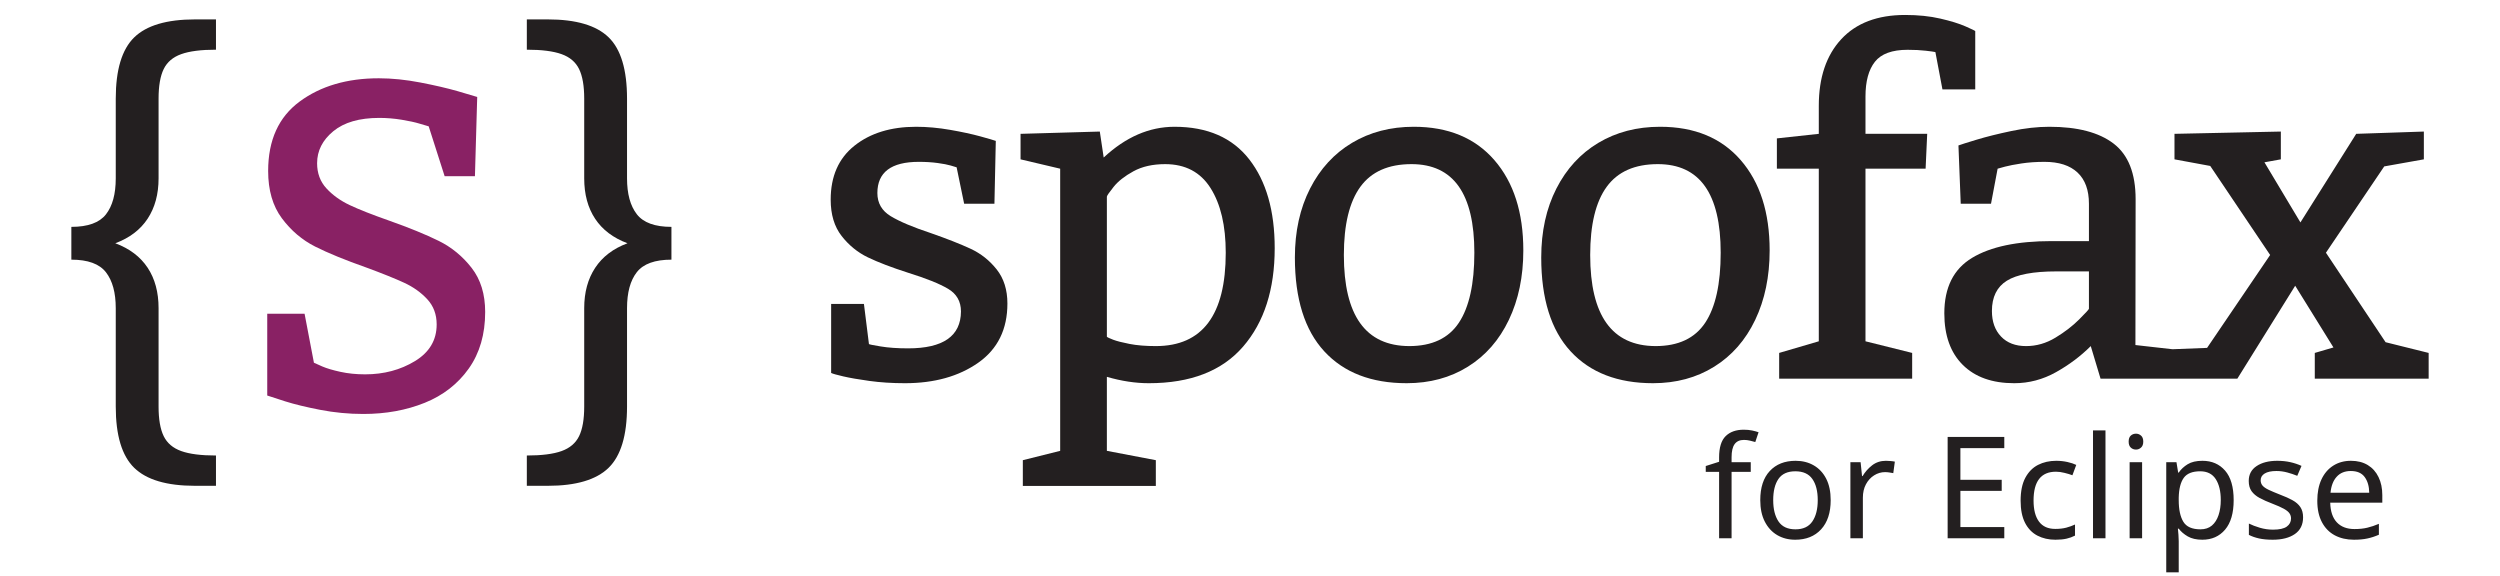
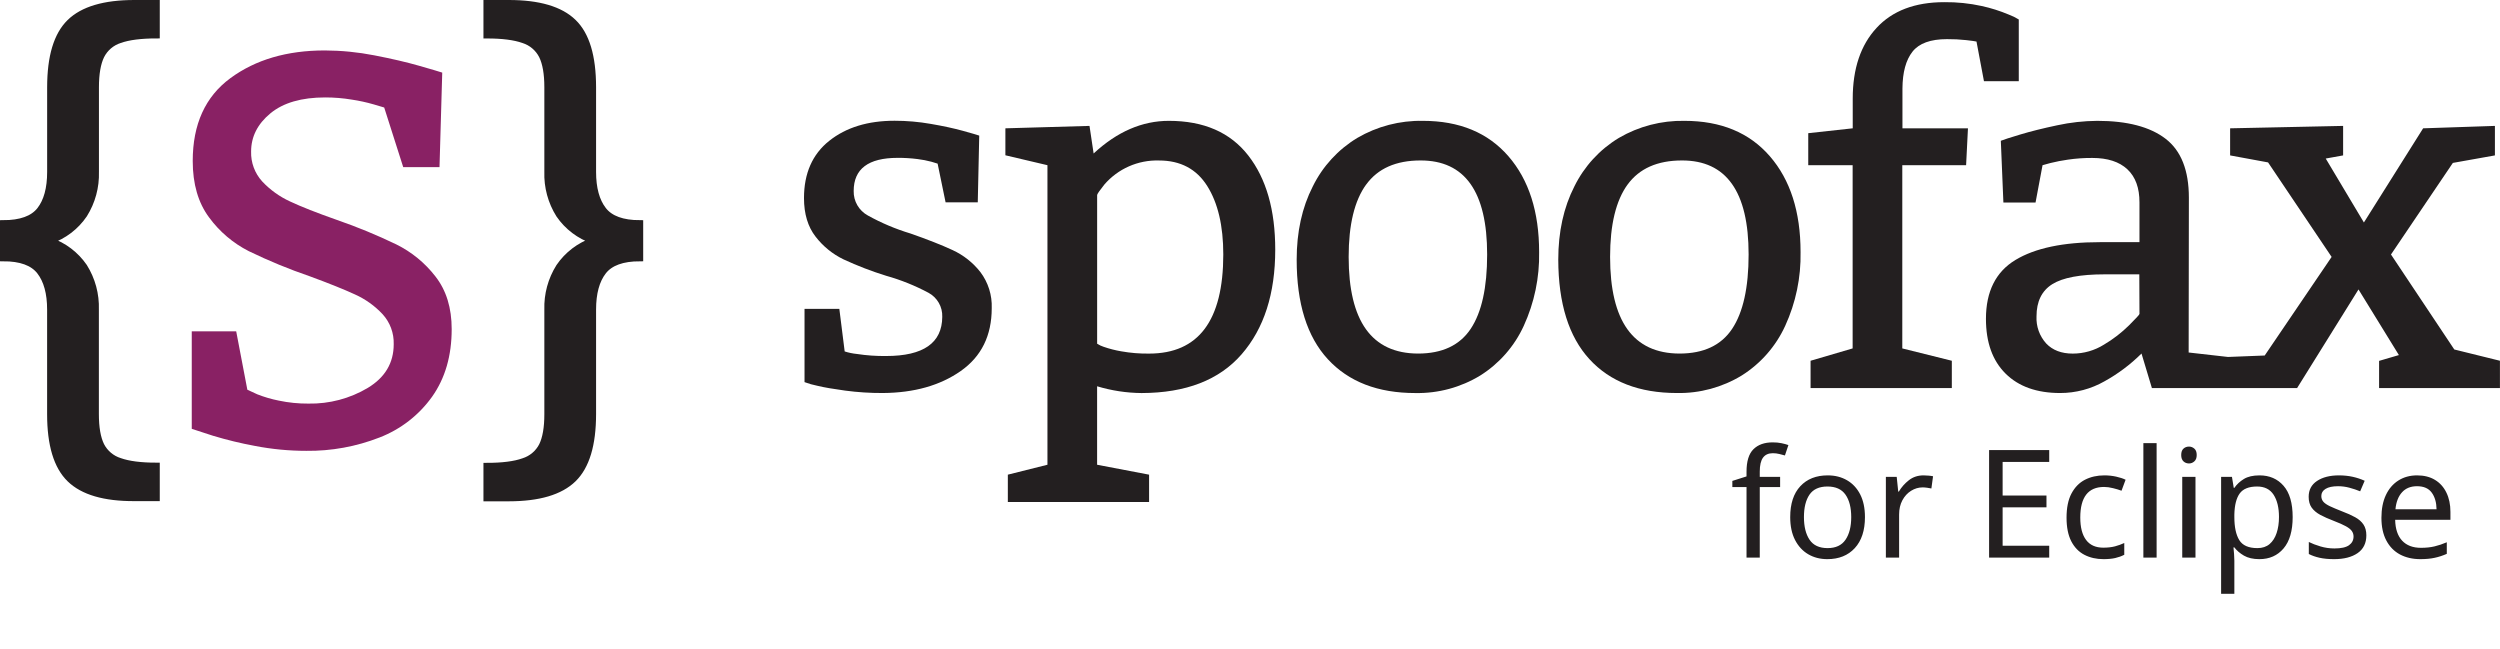
- <svg xmlns="http://www.w3.org/2000/svg" version="1.1" x="0px" y="0px" width="845.34px" height="194.67px" viewBox="0 0 845.34 194.67" enable-background="new 0 0 845.34 194.67" xml:space="preserve">
-   <g id="Subname">
- </g>
-   <g id="Name">
- </g>
+ <svg xmlns="http://www.w3.org/2000/svg" viewBox="0 0 796.46 206.54">
+   <defs>
+     <style>.cls-1{font-size:48px;font-family:Kadwa-Regular, Kadwa;}.cls-1,.cls-2,.cls-4{fill:#231f20;}.cls-3{fill:#892164;}.cls-4{stroke:#231f20;stroke-miterlimit:10;stroke-width:2px;}</style>
+   </defs>
  <g id="Logo">
-     <g>
-       <text transform="matrix(1 0 0 1 576.0562 182.0166)" fill="#231F20" font-family="'Kadwa-Regular'" font-size="48">for Eclipse</text>
-       <g>
-         <path fill="#231F20" d="M297.753,117.138c2.619,0.438,5.725,0.655,9.318,0.655c11.857,0,17.813-4.155,17.865-12.473     c0-3.388-1.453-5.942-4.352-7.662c-2.9-1.72-7.406-3.53-13.514-5.43c-5.598-1.798-10.127-3.529-13.594-5.197     c-3.465-1.667-6.43-4.083-8.895-7.238c-2.463-3.158-3.695-7.25-3.695-12.282c0-7.905,2.684-13.99,8.049-18.25     c5.361-4.261,12.309-6.393,20.828-6.393c3.697,0,7.535,0.346,11.514,1.039c3.977,0.692,7.367,1.427,10.166,2.195     c2.797,0.769,4.553,1.284,5.271,1.54l-0.461,21.255h-10.24l-2.543-12.323c-0.309-0.102-0.99-0.307-2.039-0.614     c-1.053-0.308-2.529-0.589-4.43-0.847c-1.898-0.256-4.004-0.386-6.313-0.386c-9.348,0-14.016,3.518-14.016,10.551     c0,3.387,1.502,5.991,4.504,7.815c3.004,1.821,7.533,3.735,13.592,5.736c5.441,1.899,9.906,3.657,13.398,5.275     s6.441,3.953,8.857,7.007c2.412,3.054,3.619,6.891,3.619,11.514c0,8.727-3.285,15.399-9.857,20.02s-14.838,6.931-24.797,6.931     c-4.313,0-8.314-0.258-12.012-0.769c-3.697-0.513-6.65-1.026-8.857-1.542c-2.207-0.514-3.566-0.896-4.08-1.154v-23.332h11.088     l1.695,13.553C293.825,116.437,295.134,116.706,297.753,117.138z" />
-         <path fill="#231F20" d="M397.14,42.868c11.141,0,19.574,3.684,25.299,11.05c5.721,7.366,8.584,17.366,8.584,29.993     c0,13.964-3.566,25.065-10.701,33.305c-7.137,8.239-17.764,12.36-31.881,12.36c-4.52,0-9.24-0.719-14.17-2.157v25.028     l16.557,3.158v8.7h-44.971v-8.7l12.627-3.158V57.039l-13.398-3.159v-8.625l26.799-0.771l1.311,8.781     C380.636,46.334,388.62,42.868,397.14,42.868z M376.388,114.867c1.205,0.464,3.053,0.939,5.545,1.427     c2.49,0.487,5.455,0.73,8.895,0.73c15.758,0,23.641-10.524,23.641-31.57c0-9.142-1.707-16.418-5.121-21.832     c-3.416-5.418-8.537-8.123-15.361-8.123c-4.211,0-7.793,0.806-10.742,2.424c-2.953,1.615-5.189,3.376-6.699,5.275     c-1.518,1.899-2.273,3.002-2.273,3.313v47.355C374.476,114.072,375.181,114.406,376.388,114.867z" />
-         <path fill="#231F20" d="M505.31,54.15c6.52,7.52,9.779,17.699,9.779,30.532c0,8.831-1.631,16.658-4.893,23.488     c-3.26,6.827-7.877,12.103-13.859,15.823c-5.98,3.721-12.875,5.582-20.676,5.582c-11.963,0-21.252-3.593-27.877-10.779     c-6.623-7.189-9.936-17.764-9.936-31.728c0-8.828,1.709-16.595,5.125-23.294c3.41-6.699,8.15-11.858,14.205-15.478     c6.059-3.619,13.016-5.43,20.869-5.43C489.701,42.868,498.791,46.627,505.31,54.15z M459.989,63.158     c-3.721,5.109-5.58,12.798-5.58,23.064c0,20.483,7.363,30.753,22.1,30.802c7.7,0,13.297-2.63,16.788-7.891     c3.49-5.264,5.236-13.158,5.236-23.68c0-19.971-7.086-29.955-21.252-29.955C469.472,55.499,463.712,58.051,459.989,63.158z" />
-         <path fill="#231F20" d="M588.603,54.15c6.52,7.52,9.779,17.699,9.779,30.532c0,8.831-1.629,16.658-4.889,23.488     c-3.26,6.827-7.883,12.103-13.863,15.823s-12.871,5.582-20.674,5.582c-11.963,0-21.256-3.593-27.877-10.779     c-6.623-7.189-9.932-17.764-9.932-31.728c0-8.828,1.705-16.595,5.117-23.294c3.414-6.699,8.15-11.858,14.209-15.478     s13.012-5.43,20.869-5.43C572.996,42.868,582.083,46.627,588.603,54.15z M543.285,63.158c-3.721,5.109-5.584,12.798-5.584,23.064     c0,20.483,7.369,30.753,22.102,30.802c7.699,0,13.297-2.63,16.789-7.891c3.488-5.264,5.234-13.158,5.234-23.68     c0-19.971-7.084-29.955-21.252-29.955C552.767,55.499,547.007,58.051,543.285,63.158z" />
-         <path fill="#231F20" d="M622.585,13.258c5.057-5.467,12.256-8.198,21.6-8.198c4.414,0,8.393,0.409,11.934,1.232     c3.545,0.821,6.393,1.705,8.549,2.656c2.156,0.949,3.234,1.477,3.234,1.578v19.712h-11.09l-2.387-12.627     c-0.408-0.104-1.5-0.258-3.271-0.461c-1.771-0.206-3.811-0.311-6.123-0.311c-5.236,0-8.92,1.349-11.051,4.043     c-2.129,2.694-3.193,6.609-3.193,11.742v12.63h20.869l-0.539,11.784h-20.33v58.367l15.785,3.93v8.701h-44.973v-8.701l13.402-3.93     V57.039h-14.174V46.795l14.174-1.54v-9.472C615.001,26.236,617.527,18.728,622.585,13.258z" />
-         <path fill="#231F20" d="M806.654,115.714l-20.174-30.26l19.715-29.187l13.398-2.388v-9.396l-22.871,0.771l-18.867,29.956     l-12.166-20.33l5.545-1.001v-9.396l-35.963,0.771v8.625l12.092,2.233l20.252,30.109l-21.322,31.411l-11.705,0.455l-12.525-1.415     l0.066-49.316c0-8.729-2.475-14.991-7.428-18.79c-4.955-3.799-12.205-5.699-21.756-5.699c-4.002,0-8.266,0.476-12.781,1.425     c-4.518,0.951-8.434,1.925-11.746,2.926c-3.309,1.001-5.377,1.656-6.197,1.964l0.771,19.715h10.24l2.234-11.858     c0.307-0.104,1.143-0.334,2.502-0.693c1.359-0.36,3.223-0.72,5.582-1.079c2.361-0.359,4.955-0.539,7.779-0.539     c4.875,0,8.598,1.206,11.166,3.619c2.566,2.413,3.85,5.931,3.85,10.551v12.627h-12.629c-11.652,0-20.611,1.888-26.875,5.661     c-6.266,3.772-9.396,10.022-9.396,18.752c0,7.494,2.082,13.309,6.24,17.441c4.156,4.133,9.959,6.197,17.4,6.197     c4.98,0,9.689-1.247,14.131-3.735s8.357-5.429,11.744-8.816l3.309,11.013h23.387h2.393h20.479l19.559-31.418l12.938,20.867     l-6.314,1.85v8.701h38.504v-8.701L806.654,115.714z M706.345,104.395c0,0.206-1.104,1.413-3.311,3.62     c-2.207,2.206-4.879,4.263-8.01,6.159c-3.133,1.902-6.441,2.851-9.934,2.851c-3.594,0-6.418-1.078-8.471-3.233     c-2.055-2.157-3.08-5.031-3.08-8.625c0-4.724,1.682-8.138,5.043-10.243c3.363-2.103,8.943-3.155,16.75-3.155h11.012V104.395z" />
-       </g>
-       <g>
-         <path fill="#231F20" d="M61.282,18.305c-2.799,0.997-4.773,2.68-5.928,5.043c-1.154,2.36-1.734,5.696-1.734,10.012v26.95     c0,5.34-1.232,9.881-3.695,13.628c-2.465,3.75-6.109,6.522-10.936,8.317c4.826,1.796,8.471,4.557,10.936,8.28     c2.463,3.721,3.695,8.277,3.695,13.665v33.268c0,4.313,0.58,7.65,1.734,10.012c1.154,2.357,3.129,4.042,5.928,5.043     c2.799,1.004,6.713,1.502,11.746,1.502v10.243H65.94c-9.549,0-16.4-2.032-20.561-6.084c-4.158-4.058-6.238-10.963-6.238-20.716     V104.2c0-5.234-1.104-9.277-3.309-12.125c-2.207-2.851-6.109-4.275-11.705-4.275V76.713c5.596,0,9.498-1.412,11.705-4.237     c2.205-2.824,3.309-6.879,3.309-12.166v-26.95c0-9.757,2.08-16.661,6.238-20.716c4.16-4.055,11.012-6.085,20.561-6.085h7.088     v10.243C67.995,16.802,64.081,17.301,61.282,18.305z" />
-         <path fill="#892164" d="M108.995,123.921c1.49,0.642,3.518,1.242,6.084,1.808s5.365,0.85,8.396,0.85     c6.313,0,11.92-1.491,16.824-4.47c4.9-2.976,7.354-7.107,7.354-12.397c0-3.388-1.053-6.224-3.158-8.506     c-2.105-2.286-4.709-4.147-7.816-5.586c-3.105-1.436-7.381-3.155-12.82-5.159c-7.137-2.515-12.896-4.875-17.287-7.082     c-4.389-2.21-8.139-5.392-11.244-9.551c-3.107-4.158-4.658-9.498-4.658-16.018c0-10.42,3.555-18.247,10.666-23.484     c7.109-5.238,16.027-7.856,26.758-7.856c4.416,0,9.088,0.476,14.016,1.424c4.93,0.951,9.135,1.929,12.627,2.929     c3.492,1.001,5.701,1.656,6.625,1.964l-0.77,26.797h-10.242l-5.393-16.864c-0.408-0.102-1.412-0.397-3.002-0.885     c-1.588-0.49-3.645-0.937-6.158-1.349c-2.518-0.411-5.035-0.617-7.551-0.617c-6.725,0-11.906,1.502-15.553,4.507     c-3.645,3.001-5.469,6.609-5.469,10.817c0,3.39,1.053,6.227,3.158,8.509c2.105,2.285,4.734,4.173,7.893,5.661     c3.158,1.487,7.588,3.233,13.287,5.234c6.824,2.416,12.42,4.698,16.785,6.856c4.361,2.154,8.07,5.196,11.127,9.126     c3.053,3.925,4.58,8.893,4.58,14.898c0,7.549-1.848,13.927-5.545,19.138c-3.695,5.209-8.66,9.075-14.898,11.589     c-6.238,2.512-13.154,3.773-20.752,3.773c-4.932,0-9.779-0.464-14.557-1.387c-4.773-0.925-8.738-1.888-11.896-2.888     c-3.158-1.001-5.17-1.656-6.043-1.964v-27.644h12.627l3.158,16.554C106.56,122.854,107.507,123.277,108.995,123.921z" />
-         <path fill="#231F20" d="M205.784,12.605c4.158,4.028,6.238,10.945,6.238,20.754v26.95c0,5.238,1.102,9.281,3.309,12.129     s6.111,4.274,11.705,4.274V87.8c-5.594,0-9.498,1.413-11.705,4.237c-2.207,2.822-3.309,6.876-3.309,12.163v33.268     c0,9.753-2.08,16.658-6.238,20.716c-4.158,4.052-11.012,6.084-20.563,6.084h-7.082v-10.243c5.031,0,8.943-0.498,11.742-1.502     c2.797-1.001,4.773-2.686,5.928-5.043c1.158-2.361,1.734-5.699,1.734-10.012V104.2c0-5.336,1.23-9.881,3.695-13.627     c2.465-3.747,6.111-6.522,10.936-8.318c-4.824-1.795-8.471-4.556-10.936-8.276c-2.465-3.724-3.695-8.28-3.695-13.669v-26.95     c0-4.315-0.576-7.651-1.734-10.012c-1.154-2.363-3.131-4.046-5.928-5.043c-2.799-1.004-6.711-1.503-11.742-1.503V6.559h7.082     C194.772,6.559,201.626,8.574,205.784,12.605z" />
-       </g>
-     </g>
+     <text class="cls-1" transform="translate(551.18 177.65)">for Eclipse</text>
+     <path class="cls-2" d="M297.75,117.14a57.22,57.22,0,0,0,9.32.65q17.79,0,17.87-12.47a8.37,8.37,0,0,0-4.36-7.66,67.12,67.12,0,0,0-13.51-5.43A108.61,108.61,0,0,1,293.48,87a24.89,24.89,0,0,1-8.9-7.24q-3.69-4.74-3.69-12.28,0-11.85,8.05-18.25t20.82-6.39a66.46,66.46,0,0,1,11.52,1c4,.69,7.37,1.42,10.16,2.19s4.56,1.29,5.28,1.54l-.47,21.26H326l-2.54-12.33-2-.61a31.84,31.84,0,0,0-4.43-.85,48.52,48.52,0,0,0-6.31-.38q-14,0-14,10.55a8.65,8.65,0,0,0,4.51,7.81,68.85,68.85,0,0,0,13.59,5.74q8.16,2.85,13.4,5.28a24,24,0,0,1,8.86,7,18,18,0,0,1,3.62,11.52q0,13.08-9.86,20T306,129.58a88.09,88.09,0,0,1-12-.77c-3.7-.51-6.65-1-8.86-1.54a25.78,25.78,0,0,1-4.08-1.16V102.78h11.09l1.7,13.55A18.72,18.72,0,0,0,297.75,117.14Z" transform="translate(-24.75 -4.37)" />
+     <path class="cls-2" d="M397.14,42.87q16.71,0,25.3,11.05t8.58,30q0,21-10.7,33.31t-31.88,12.36a50.49,50.49,0,0,1-14.17-2.16v25l16.56,3.16v8.7h-45v-8.7l12.62-3.16V57l-13.4-3.16V45.25l26.8-.77,1.31,8.79Q384.37,42.86,397.14,42.87Zm-20.75,72a35.31,35.31,0,0,0,5.54,1.42,46.8,46.8,0,0,0,8.9.73q23.63,0,23.64-31.57,0-13.71-5.12-21.83T394,55.5a22.11,22.11,0,0,0-17.45,7.7c-1.51,1.9-2.27,3-2.27,3.31v47.36A8.6,8.6,0,0,0,376.39,114.87Z" transform="translate(-24.75 -4.37)" />
+     <path class="cls-2" d="M505.31,54.15q9.78,11.28,9.78,30.53a53.91,53.91,0,0,1-4.89,23.49A36.76,36.76,0,0,1,496.34,124a38.36,38.36,0,0,1-20.68,5.59q-17.94,0-27.88-10.78t-9.93-31.73q0-13.25,5.12-23.29A37.22,37.22,0,0,1,457.18,48.3a39.89,39.89,0,0,1,20.87-5.43Q495.53,42.87,505.31,54.15Zm-45.32,9q-5.58,7.66-5.58,23.06,0,30.73,22.1,30.8,11.55,0,16.79-7.89t5.23-23.68q0-30-21.25-29.95Q465.57,55.5,460,63.16Z" transform="translate(-24.75 -4.37)" />
+     <path class="cls-2" d="M588.6,54.15q9.78,11.28,9.78,30.53a53.91,53.91,0,0,1-4.89,23.49A36.76,36.76,0,0,1,579.63,124,38.32,38.32,0,0,1,559,129.58q-18,0-27.88-10.78t-9.93-31.73q0-13.25,5.12-23.29a37.27,37.27,0,0,1,14.2-15.48,39.91,39.91,0,0,1,20.87-5.43Q578.83,42.87,588.6,54.15Zm-45.32,9q-5.58,7.66-5.58,23.06,0,30.73,22.1,30.8,11.55,0,16.79-7.89t5.24-23.68q0-30-21.26-29.95Q548.87,55.5,543.28,63.16Z" transform="translate(-24.75 -4.37)" />
+     <path class="cls-2" d="M622.59,13.26q7.57-8.2,21.59-8.2a53.06,53.06,0,0,1,11.94,1.23A49.57,49.57,0,0,1,664.67,9a17.5,17.5,0,0,1,3.23,1.58V30.24H656.81l-2.38-12.63c-.41-.1-1.5-.26-3.28-.46a52.63,52.63,0,0,0-6.12-.31q-7.86,0-11,4t-3.19,11.74V45.25h20.87L651.12,57H630.79v58.37l15.78,3.93V128h-45v-8.7l13.4-3.93V57H600.83V46.8L615,45.25V35.78Q615,21.47,622.59,13.26Z" transform="translate(-24.75 -4.37)" />
+     <path class="cls-2" d="M806.65,115.71,786.48,85.45l19.71-29.18,13.4-2.39v-9.4l-22.87.77-18.87,30L765.69,54.88l5.54-1v-9.4l-36,.77v8.63l12.09,2.23,20.25,30.11-21.32,31.41-11.7.46-12.53-1.42.07-49.31q0-13.09-7.43-18.79t-21.76-5.7a62.24,62.24,0,0,0-12.78,1.42q-6.76,1.43-11.74,2.93c-3.31,1-5.38,1.66-6.2,2L663,68.9h10.24L675.47,57c.3-.11,1.14-.33,2.5-.69a55.75,55.75,0,0,1,5.58-1.08,51.83,51.83,0,0,1,7.78-.54q7.3,0,11.17,3.62t3.85,10.55V81.52H693.72q-17.49,0-26.88,5.67t-9.4,18.75q0,11.24,6.24,17.44t17.41,6.2a28.48,28.48,0,0,0,14.13-3.74A53.47,53.47,0,0,0,707,117l3.31,11h46.26l19.56-31.42L789,117.49l-6.31,1.85V128h38.5v-8.7Zm-100.3-11.32q0,.31-3.32,3.62a41.26,41.26,0,0,1-8,6.16,18.74,18.74,0,0,1-9.93,2.85c-3.59,0-6.42-1.07-8.47-3.23a12,12,0,0,1-3.08-8.62q0-7.1,5-10.25t16.75-3.15h11Z" transform="translate(-24.75 -4.37)" />
+     <path class="cls-3" d="M106.74,130a39.81,39.81,0,0,0,6.84,2,44.17,44.17,0,0,0,9.43.95,35.66,35.66,0,0,0,18.91-5q8.27-5,8.26-13.93a13.55,13.55,0,0,0-3.55-9.56,27.41,27.41,0,0,0-8.78-6.28q-5.23-2.41-14.41-5.79a171.32,171.32,0,0,1-19.42-8A35.73,35.73,0,0,1,91.38,73.66q-5.23-7-5.23-18,0-17.56,12-26.39t30.07-8.83A84,84,0,0,1,144,22q8.31,1.61,14.19,3.3c3.93,1.12,6.41,1.86,7.45,2.2l-.87,30.12H153.21l-6.06-19c-.46-.11-1.58-.44-3.37-1a53.84,53.84,0,0,0-6.92-1.51,51.73,51.73,0,0,0-8.49-.7q-11.33,0-17.47,5.07t-6.15,12.15a13.54,13.54,0,0,0,3.55,9.56,28.41,28.41,0,0,0,8.87,6.37q5.33,2.5,14.93,5.88A176.11,176.11,0,0,1,151,82.23a35.76,35.76,0,0,1,12.51,10.26q5.15,6.62,5.14,16.74,0,12.72-6.23,21.51a36.92,36.92,0,0,1-16.74,13A62,62,0,0,1,122.32,148,85.82,85.82,0,0,1,106,146.44a124.13,124.13,0,0,1-13.37-3.24c-3.55-1.13-5.81-1.86-6.79-2.21V109.93H100l3.55,18.6C104,128.76,105.07,129.23,106.74,130Z" transform="translate(-24.75 -4.37)" />
+     <path class="cls-4" d="M62.91,17.11A10,10,0,0,0,57,22.16c-1.15,2.36-1.73,5.69-1.73,10V59.12a24.3,24.3,0,0,1-3.7,13.63,21.56,21.56,0,0,1-10.93,8.31,21.73,21.73,0,0,1,10.93,8.28A24.27,24.27,0,0,1,55.25,103v33.27q0,6.47,1.73,10a10,10,0,0,0,5.93,5c2.8,1,6.71,1.5,11.74,1.5v10.25H67.57Q53.25,163.08,47,157t-6.24-20.71V103q0-7.85-3.31-12.13T25.75,86.61V75.52q8.4,0,11.71-4.23t3.31-12.17V32.17q0-14.64,6.24-20.72T67.57,5.37h7.08V15.61Q67.11,15.61,62.91,17.11Z" transform="translate(-24.75 -4.37)" />
+     <path class="cls-4" d="M207.41,11.42q6.24,6,6.24,20.75V59.12q0,7.86,3.31,12.13c2.2,2.85,6.11,4.27,11.7,4.27V86.61c-5.59,0-9.5,1.41-11.7,4.24s-3.31,6.87-3.31,12.16v33.27q0,14.63-6.24,20.71t-20.56,6.09h-7.08V152.83c5,0,8.94-.49,11.74-1.5a10,10,0,0,0,5.93-5q1.73-3.54,1.73-10V103a24.22,24.22,0,0,1,3.7-13.63,21.68,21.68,0,0,1,10.93-8.32,21.66,21.66,0,0,1-10.93-8.27,24.19,24.19,0,0,1-3.7-13.67V32.17c0-4.32-.58-7.65-1.73-10a10,10,0,0,0-5.93-5.05q-4.2-1.5-11.74-1.5V5.37h7.08Q201.18,5.37,207.41,11.42Z" transform="translate(-24.75 -4.37)" />
  </g>
</svg>
